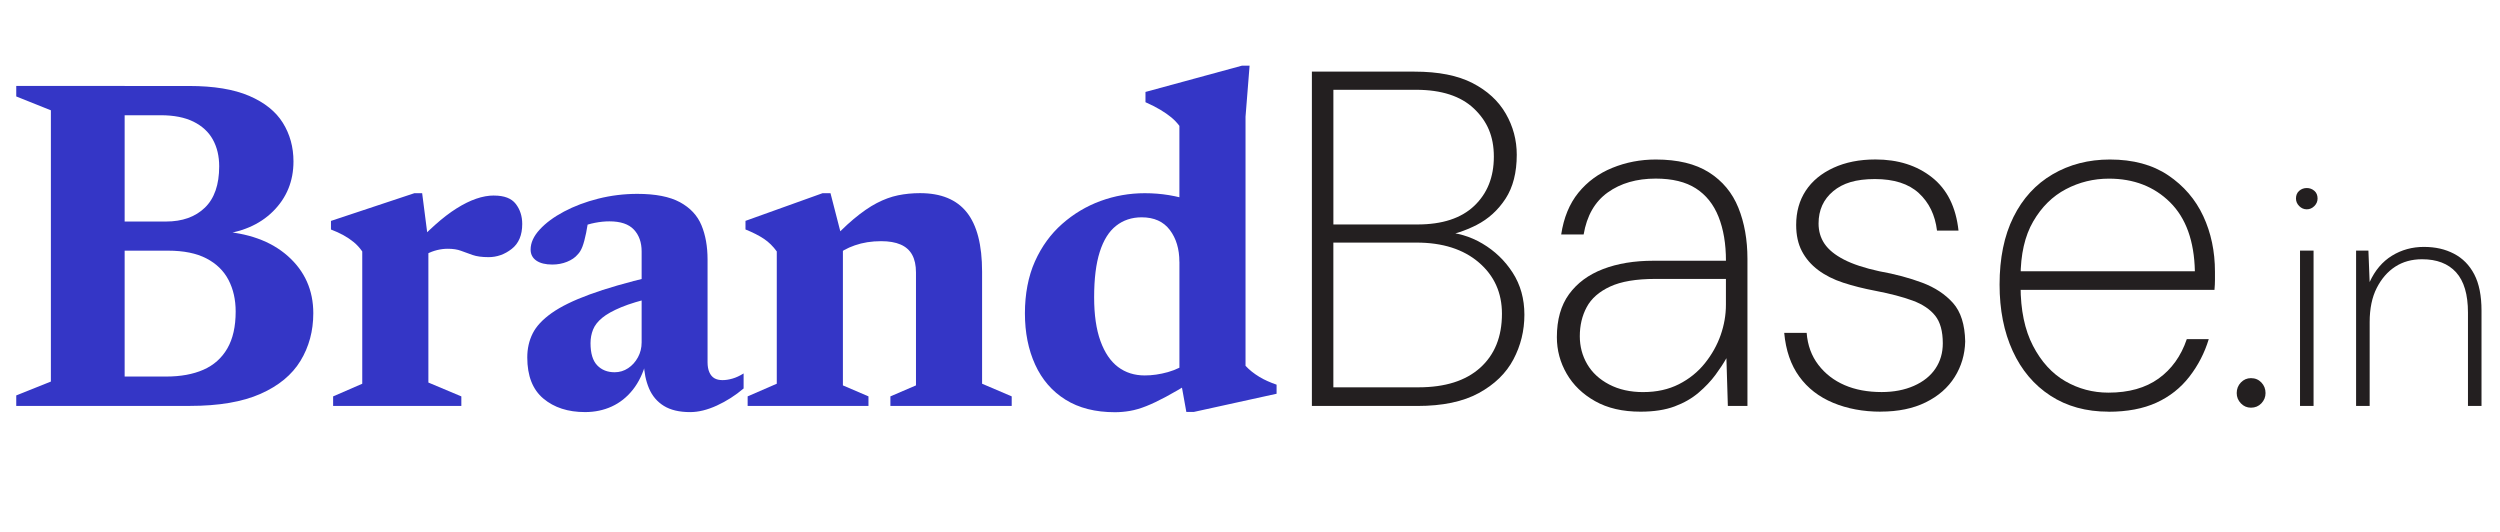
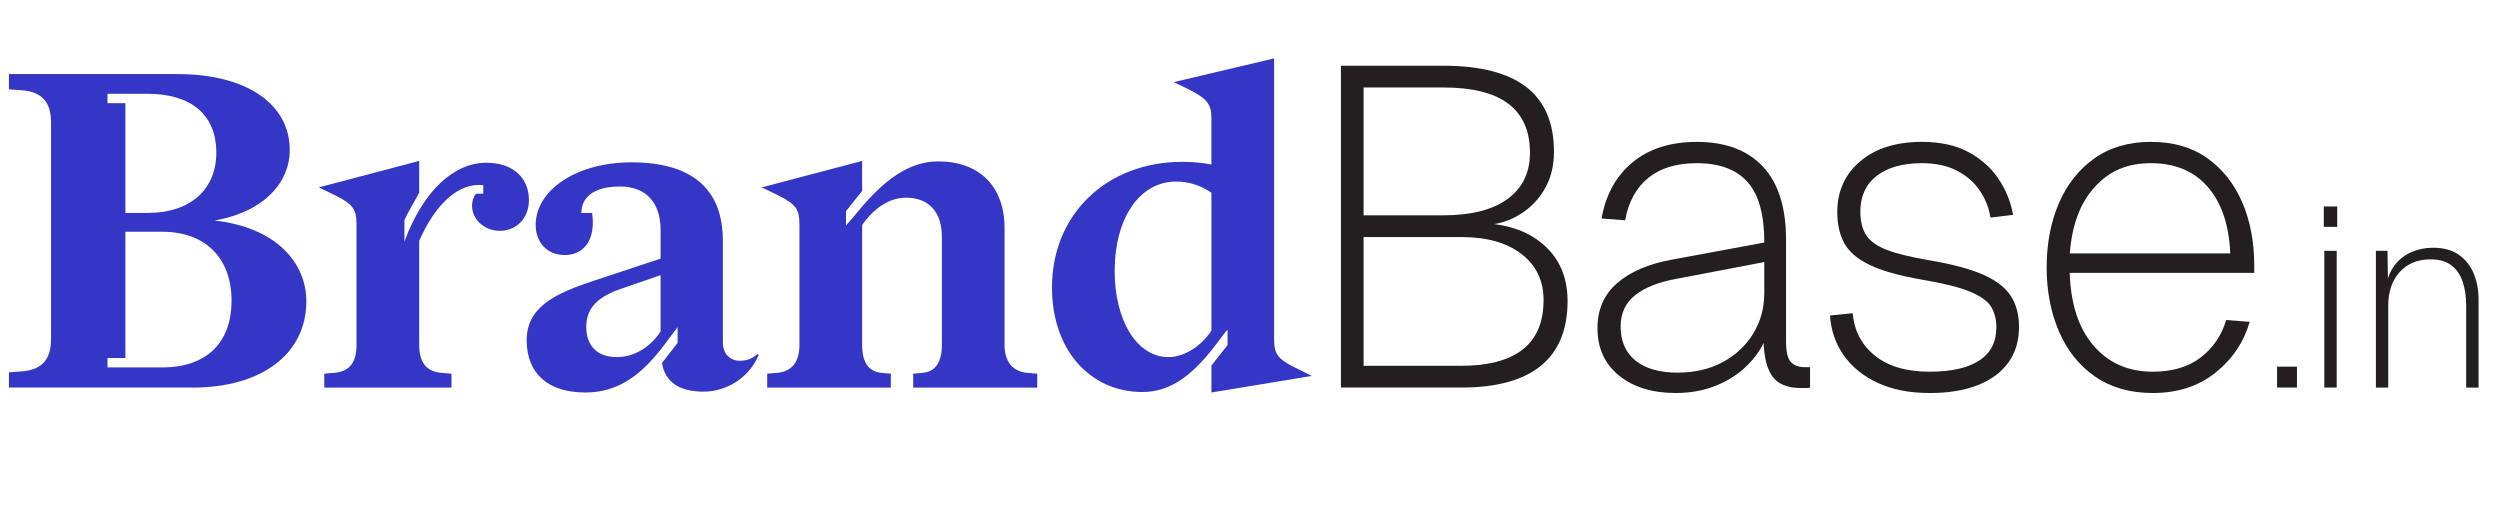
- <svg xmlns="http://www.w3.org/2000/svg" id="Layer_1" viewBox="0 0 972.32 206.55">
+ <svg xmlns="http://www.w3.org/2000/svg" id="Layer_1" viewBox="0 0 1036.86 209.22">
  <defs>
    <style>.cls-1{fill:#231f20;}.cls-2{fill:#3436c6;}</style>
  </defs>
-   <path class="cls-2" d="M6.32,157.88v-4.09l13.47-5.39V42.9l-13.47-5.39v-4.09h42.16v124.45H6.32ZM35.48,44.86l1.21-11.42h36.87c9.6,0,17.38,1.29,23.36,3.85,5.97,2.57,10.34,6.07,13.09,10.49,2.75,4.43,4.13,9.43,4.13,15,0,7.68-2.65,14.15-7.94,19.41-5.29,5.26-12.46,8.3-21.5,9.1l.28-1.39c11.39.62,20.39,3.85,26.98,9.7,6.59,5.85,9.89,13.27,9.89,22.24,0,6.87-1.66,13.03-4.97,18.48-3.31,5.45-8.5,9.74-15.56,12.86-7.06,3.13-16.22,4.69-27.49,4.69h-37.06l-1.49-11.42h29.35c5.63,0,10.46-.88,14.49-2.65,4.02-1.76,7.12-4.52,9.29-8.27,2.17-3.75,3.25-8.53,3.25-14.35,0-4.64-.93-8.74-2.79-12.31-1.86-3.56-4.72-6.35-8.59-8.36-3.87-2.01-8.84-3.02-14.91-3.02h-30.18l.28-11.33h29.07c6.38,0,11.42-1.8,15.14-5.39,3.71-3.59,5.57-8.95,5.57-16.07,0-3.96-.82-7.43-2.46-10.4-1.64-2.97-4.15-5.29-7.52-6.97-3.38-1.67-7.63-2.51-12.77-2.51h-27.03Z" />
-   <path class="cls-2" d="M166.61,93.89v54.89l12.82,5.39v3.71h-49.87v-3.71l11.33-4.92v-51.45c-.99-1.42-2.09-2.63-3.3-3.62-1.21-.99-2.54-1.89-3.99-2.69-1.46-.8-3.08-1.55-4.88-2.23v-3.34l32.41-10.77h3.06l2.41,18.76ZM192.15,76.06c3.96,0,6.78,1.08,8.45,3.25,1.67,2.17,2.51,4.77,2.51,7.8,0,4.33-1.36,7.57-4.09,9.7-2.73,2.14-5.73,3.2-9.01,3.2-2.54,0-4.61-.28-6.22-.84-1.61-.56-3.11-1.1-4.5-1.63-1.39-.53-3.11-.79-5.15-.79-1.36,0-2.74.17-4.13.51-1.39.34-2.74.85-4.04,1.53-1.3.68-2.57,1.58-3.81,2.69l-2.23-4.83c3.28-3.53,6.38-6.59,9.29-9.19,2.91-2.6,5.7-4.74,8.36-6.41,2.66-1.67,5.2-2.93,7.62-3.76,2.41-.84,4.74-1.25,6.97-1.25Z" />
-   <path class="cls-2" d="M253.54,107.54l.56,8.17c-5.08,1.18-9.23,2.43-12.44,3.76-3.22,1.33-5.7,2.71-7.43,4.13-1.73,1.42-2.93,2.96-3.58,4.6-.65,1.64-.98,3.39-.98,5.25,0,3.96.87,6.84,2.6,8.64,1.73,1.8,3.99,2.69,6.78,2.69,1.92,0,3.67-.53,5.25-1.58,1.58-1.05,2.85-2.46,3.81-4.23.96-1.76,1.44-3.7,1.44-5.8v-35.38c0-3.53-1.01-6.36-3.02-8.5-2.01-2.14-5.19-3.2-9.52-3.2-1.8,0-3.65.19-5.57.56-1.92.37-3.68.9-5.29,1.58l3.16-6.32c-.43,3.53-.88,6.42-1.35,8.68-.46,2.26-.94,4.04-1.44,5.34-.5,1.3-1.11,2.32-1.86,3.06-.99,1.18-2.37,2.12-4.13,2.83-1.76.71-3.67,1.07-5.71,1.07-2.66,0-4.74-.51-6.22-1.53s-2.23-2.46-2.23-4.32c0-2.6,1.18-5.19,3.53-7.75,2.35-2.57,5.51-4.91,9.47-7.01,3.96-2.1,8.4-3.78,13.33-5.02,4.92-1.24,9.98-1.86,15.18-1.86,7.06,0,12.58,1.08,16.58,3.25,3.99,2.17,6.78,5.15,8.36,8.96,1.58,3.81,2.37,8.25,2.37,13.33v39.94c0,1.55.23,2.85.7,3.9.46,1.05,1.11,1.83,1.95,2.32.84.5,1.9.74,3.2.74,1.18,0,2.46-.2,3.85-.6,1.39-.4,2.83-1.07,4.32-2v5.85c-3.22,2.72-6.69,4.94-10.4,6.64s-7.18,2.55-10.4,2.55c-4.21,0-7.62-.81-10.22-2.42-2.6-1.61-4.52-3.87-5.76-6.78-1.24-2.91-1.92-6.22-2.04-9.94l.93-.37c-1.18,4.33-2.91,7.94-5.2,10.82-2.29,2.88-5.02,5.05-8.17,6.5s-6.63,2.18-10.4,2.18c-6.63,0-12.03-1.75-16.21-5.25-4.18-3.5-6.27-8.84-6.27-16.02,0-3.4.7-6.5,2.09-9.29s3.85-5.43,7.38-7.94c3.53-2.51,8.45-4.92,14.77-7.24,6.31-2.32,14.4-4.66,24.24-7.01Z" />
-   <path class="cls-2" d="M327.83,93.89v56l9.94,4.27v3.71h-46.99v-3.71l11.33-4.92v-51.45c-1.43-1.98-3.08-3.61-4.97-4.88-1.89-1.27-4.29-2.49-7.2-3.67v-3.34l30-10.77h3.06l4.83,18.76ZM346.31,154.16l9.94-4.27v-43.93c0-2.79-.5-5.08-1.49-6.87-.99-1.79-2.49-3.13-4.5-3.99-2.01-.87-4.54-1.3-7.57-1.3-3.71,0-7.12.54-10.22,1.62-3.1,1.08-5.54,2.46-7.34,4.13l-3.81-3.81c3.9-4.33,7.46-7.85,10.68-10.54,3.22-2.69,6.22-4.77,9.01-6.22,2.79-1.45,5.54-2.46,8.27-3.02,2.72-.56,5.57-.84,8.54-.84,8.17,0,14.24,2.49,18.2,7.48,3.96,4.98,5.94,12.68,5.94,23.08v43.56l11.52,4.92v3.71h-47.18v-3.71Z" />
-   <path class="cls-2" d="M458.69,101.79c0-4.95-1.24-9.07-3.71-12.35-2.48-3.28-6.13-4.92-10.96-4.92-3.84,0-7.15,1.1-9.94,3.3-2.79,2.2-4.91,5.59-6.36,10.17-1.46,4.58-2.18,10.46-2.18,17.65,0,6.81.82,12.48,2.46,17,1.64,4.52,3.92,7.88,6.83,10.08,2.91,2.2,6.38,3.3,10.4,3.3,2.91,0,5.91-.43,9.01-1.3,3.1-.87,6.07-2.32,8.92-4.37v8.36c-3.65,2.23-6.89,4.1-9.71,5.62-2.82,1.52-5.36,2.72-7.62,3.62-2.26.9-4.38,1.52-6.36,1.86-1.98.34-3.93.51-5.85.51-7.62,0-14.02-1.63-19.22-4.88-5.2-3.25-9.13-7.79-11.79-13.61-2.66-5.82-3.99-12.48-3.99-19.97s1.3-14.41,3.9-20.2c2.6-5.79,6.13-10.65,10.59-14.58,4.46-3.93,9.44-6.9,14.95-8.92,5.51-2.01,11.24-3.02,17.18-3.02,3.22,0,6.33.25,9.33.74,3,.5,6.11,1.25,9.33,2.28,3.22,1.02,6.75,2.4,10.59,4.13l-15.79,1.86v-35.2c-.93-1.24-2-2.35-3.2-3.34-1.21-.99-2.62-1.96-4.23-2.93-1.61-.96-3.53-1.93-5.76-2.93v-3.99l37.52-10.22h2.97l-1.58,19.87v96.86c.74.81,1.56,1.56,2.46,2.28.9.71,1.86,1.38,2.88,2,1.02.62,2.09,1.18,3.21,1.67,1.11.5,2.29.96,3.53,1.39v3.53l-32.13,7.06h-2.97l-2.69-14.95v-43.46Z" />
-   <path class="cls-1" d="M510.23,157.88V27.86h39.93c9.29,0,16.81,1.49,22.57,4.46,5.76,2.97,10.06,6.94,12.91,11.89,2.85,4.95,4.27,10.28,4.27,15.97,0,6.94-1.46,12.63-4.36,17.09-2.91,4.46-6.66,7.87-11.24,10.22-4.58,2.35-9.41,3.9-14.49,4.64l1.3-1.86c5.45.12,10.59,1.61,15.42,4.46,4.83,2.85,8.76,6.63,11.79,11.33,3.03,4.71,4.55,10.16,4.55,16.35s-1.42,11.98-4.27,17.37c-2.85,5.39-7.34,9.75-13.47,13.1-6.13,3.34-14.09,5.01-23.87,5.01h-41.05ZM518.59,87.3h32.69c9.66,0,17.02-2.41,22.1-7.24,5.08-4.83,7.62-11.21,7.62-19.13s-2.57-13.77-7.71-18.67c-5.14-4.89-12.66-7.34-22.57-7.34h-32.13v52.38ZM518.59,150.64h33.06c10.4,0,18.42-2.54,24.05-7.62,5.63-5.08,8.45-12.07,8.45-20.99,0-8.17-3-14.83-9.01-19.97-6.01-5.14-14.09-7.71-24.24-7.71h-32.32v56.28Z" />
-   <path class="cls-1" d="M638.02,160.11c-6.94,0-12.82-1.36-17.65-4.09-4.83-2.72-8.51-6.28-11.05-10.68-2.54-4.39-3.81-9.13-3.81-14.21,0-6.81,1.58-12.38,4.74-16.72,3.16-4.33,7.55-7.58,13.19-9.75,5.63-2.17,12.17-3.25,19.6-3.25h28.23c0-6.56-.96-12.26-2.88-17.09-1.92-4.83-4.86-8.51-8.82-11.05-3.96-2.54-9.17-3.81-15.6-3.81-7.43,0-13.65,1.8-18.67,5.39-5.02,3.59-8.14,9.04-9.38,16.35h-8.73c.99-6.56,3.22-11.98,6.69-16.25,3.47-4.27,7.86-7.49,13.19-9.66,5.32-2.17,10.96-3.25,16.9-3.25,8.54,0,15.45,1.67,20.71,5.01,5.26,3.34,9.07,7.93,11.42,13.75,2.35,5.82,3.53,12.44,3.53,19.87v57.21h-7.62l-.56-18.57c-1.11,1.98-2.54,4.15-4.27,6.5-1.74,2.35-3.9,4.64-6.5,6.87-2.6,2.23-5.73,4.03-9.38,5.39-3.65,1.36-8.08,2.04-13.28,2.04ZM639.13,152.49c5.2,0,9.81-1.02,13.84-3.06,4.02-2.04,7.4-4.77,10.12-8.17,2.72-3.4,4.77-7.06,6.13-10.96,1.36-3.9,2.04-7.83,2.04-11.79v-10.03h-27.49c-7.43,0-13.28.99-17.55,2.97-4.27,1.98-7.31,4.64-9.1,7.99-1.8,3.34-2.69,7.12-2.69,11.33,0,3.96.96,7.59,2.88,10.87,1.92,3.28,4.77,5.92,8.54,7.89,3.78,1.98,8.2,2.97,13.28,2.97Z" />
-   <path class="cls-1" d="M731.45,160.11c-6.81,0-12.97-1.15-18.48-3.44-5.51-2.29-9.91-5.69-13.19-10.22-3.28-4.52-5.23-10.18-5.85-17h8.73c.37,4.83,1.89,8.98,4.55,12.45,2.66,3.47,6.07,6.1,10.22,7.89,4.15,1.8,8.95,2.69,14.4,2.69,4.7,0,8.88-.8,12.54-2.41,3.65-1.61,6.44-3.84,8.36-6.69,1.92-2.85,2.88-6.13,2.88-9.84,0-4.71-.99-8.29-2.97-10.77-1.98-2.48-4.89-4.43-8.73-5.85-3.84-1.42-8.67-2.69-14.49-3.81-4.58-.87-8.76-1.92-12.54-3.16-3.78-1.24-7.03-2.88-9.75-4.92-2.72-2.04-4.83-4.49-6.32-7.34-1.49-2.85-2.23-6.25-2.23-10.22,0-5.08,1.24-9.5,3.71-13.28,2.48-3.78,6.07-6.75,10.77-8.92,4.7-2.17,10.15-3.25,16.34-3.25,8.79,0,16.13,2.32,22.01,6.97,5.88,4.64,9.32,11.55,10.31,20.71h-8.36c-.74-6.07-3.1-10.93-7.06-14.58-3.96-3.65-9.66-5.48-17.09-5.48s-12.48,1.58-16.25,4.74c-3.78,3.16-5.67,7.34-5.67,12.54,0,2.97.77,5.6,2.32,7.89,1.55,2.29,4.05,4.34,7.52,6.13,3.46,1.8,8.05,3.31,13.75,4.55,6.19,1.11,11.76,2.6,16.72,4.46,4.95,1.86,8.94,4.49,11.98,7.89,3.03,3.41,4.61,8.39,4.74,14.95-.12,5.08-1.49,9.69-4.09,13.84-2.6,4.15-6.35,7.43-11.24,9.84-4.89,2.42-10.74,3.62-17.55,3.62Z" />
-   <path class="cls-1" d="M820.04,160.11c-8.67,0-16.19-2.07-22.57-6.22-6.38-4.15-11.27-9.94-14.67-17.37-3.41-7.43-5.11-16.04-5.11-25.82,0-10.28,1.79-19.04,5.39-26.28,3.59-7.24,8.67-12.78,15.23-16.62,6.56-3.84,13.99-5.76,22.29-5.76,9.04,0,16.59,2.04,22.66,6.13,6.07,4.09,10.62,9.38,13.65,15.88,3.03,6.5,4.55,13.72,4.55,21.64v3.25c0,1.05-.06,2.32-.19,3.81h-77.83v-7.24h70.21c-.25-11.76-3.47-20.71-9.66-26.84-6.19-6.13-14.12-9.19-23.77-9.19-5.94,0-11.52,1.36-16.72,4.09-5.2,2.73-9.44,6.9-12.72,12.54-3.28,5.64-4.92,12.85-4.92,21.64v3.53c0,9.29,1.61,17.03,4.83,23.22,3.22,6.19,7.4,10.77,12.54,13.75,5.14,2.97,10.74,4.46,16.81,4.46,7.92,0,14.42-1.83,19.5-5.48,5.08-3.65,8.73-8.76,10.96-15.32h8.54c-1.61,5.33-4.12,10.19-7.52,14.58-3.41,4.4-7.68,7.77-12.82,10.12-5.14,2.35-11.36,3.53-18.67,3.53Z" />
-   <path class="cls-1" d="M875.46,158.56c-1.53,0-2.84-.56-3.92-1.69-1.08-1.12-1.62-2.45-1.62-3.99,0-1.62.54-2.99,1.62-4.12,1.08-1.12,2.38-1.69,3.92-1.69,1.62,0,2.97.56,4.05,1.69,1.08,1.13,1.62,2.5,1.62,4.12,0,1.53-.54,2.86-1.62,3.99s-2.43,1.69-4.05,1.69Z" />
-   <path class="cls-1" d="M897.17,81.41c-1.12,0-2.1-.42-2.94-1.26-.84-.84-1.26-1.82-1.26-2.94,0-1.28.42-2.28,1.26-3s1.82-1.08,2.94-1.08,2.1.36,2.94,1.08,1.26,1.72,1.26,3c0,1.12-.42,2.1-1.26,2.94-.84.84-1.82,1.26-2.94,1.26ZM894.54,157.88v-60.41h5.27v60.41h-5.27Z" />
-   <path class="cls-1" d="M916.35,157.88v-60.41h4.79l.48,12.23c2.08-4.55,4.97-7.97,8.69-10.25,3.71-2.28,7.85-3.42,12.4-3.42s8.29.88,11.69,2.64c3.39,1.76,6.03,4.43,7.91,8.03,1.88,3.6,2.82,8.31,2.82,14.14v37.04h-5.27v-36.32c0-7.03-1.54-12.24-4.61-15.64-3.08-3.4-7.49-5.09-13.24-5.09-4,0-7.47.96-10.43,2.88-2.96,1.92-5.35,4.67-7.19,8.27-1.84,3.6-2.76,8.03-2.76,13.3v32.6h-5.27Z" />
+   <path class="cls-2" d="M79.87,160.74H3.71v-6.32l5.02-.37c8.73-.56,12.44-5.02,12.44-13.37V50.78c0-8.36-3.71-12.82-12.44-13.37l-5.02-.37v-6.31h70.03c28.05,0,46.44,12.07,46.44,31.58,0,13-10.22,25.45-31.21,29.16,25.45,2.79,38.08,17.46,38.08,33.43,0,22.1-18.76,35.85-47.18,35.85ZM89.71,63.22c0-15.6-10.4-24.33-28.6-24.33h-16.53v3.9h7.43v45.51h9.29c18.02,0,28.42-10.03,28.42-25.08ZM96.03,124.71c0-17.46-10.59-28.6-28.79-28.6h-15.23v52.38h-7.43v3.9h22.66c18.2,0,28.79-10.03,28.79-27.68Z" />
+   <path class="cls-2" d="M139.12,81.05l-6.87-3.34,41.61-10.96v13.19c-.93,1.67-5.39,9.47-6.13,11.33v8.92c7.99-21.55,20.8-32.69,33.99-32.69,11.7,0,17.65,6.87,17.65,15.42,0,7.99-5.57,12.82-12.07,12.82s-11.52-4.83-11.52-10.4c0-2.04.93-4.64,1.86-5.02h2.79v-3.53c-10.22-1.11-19.69,7.62-26.56,23.03v43.28c0,7.06,2.79,10.96,9.1,11.52l4.27.37v5.76h-52.75v-5.76l4.27-.37c6.32-.56,9.1-4.46,9.1-11.52v-50.15c0-5.94-1.3-8.17-8.73-11.89Z" />
+   <path class="cls-2" d="M281.03,142.17v-6.5l-5.57,7.43c-9.1,12.07-18.76,19.69-32.69,19.69-15.42,0-24.33-7.8-24.33-21.73s12.26-19.5,28.05-24.7l27.49-9.1v-11.89c0-10.4-5.2-18.02-16.9-18.02s-15.97,5.2-15.97,10.96h4.46c1.67,11.52-3.71,17.46-11.33,17.46s-12.07-5.57-12.07-12.44c0-14.49,16.9-26,39.75-26,26,0,37.89,11.89,37.89,32.51v42.16c0,4.83,2.97,7.62,7.06,7.62,2.04,0,4.64-.37,7.24-2.79l.56.37c-4.46,10.4-14.3,15.23-22.85,15.23-10.03,0-15.97-3.9-17.27-11.89l6.5-8.36ZM255.77,148.11c7.06,0,13.75-3.9,18.2-10.59v-23.4l-16.16,5.57c-10.4,3.53-14.67,8.36-14.67,15.97s4.46,12.44,12.63,12.44Z" />
+   <path class="cls-2" d="M322.82,81.05l-6.87-3.34,41.61-10.96v12.45l-6.69,8.36v5.94l2.79-3.16c10.03-12.44,20.99-23.4,35.48-23.4,16.9,0,27.49,10.22,27.49,27.68v48.48c0,7.06,3.53,10.96,9.29,11.52l4.27.37v5.76h-51.45v-5.76l4.09-.37c5.2-.56,7.8-4.46,7.8-11.52v-44.95c0-10.4-5.57-16.16-14.86-16.16-7.06,0-13.37,4.46-18.2,11.33v49.78c0,7.06,2.6,10.96,7.8,11.52l4.09.37v5.76h-51.27v-5.76l4.27-.37c5.76-.56,9.1-4.27,9.1-11.52v-50.15c0-5.94-1.3-8.17-8.73-11.89Z" />
+   <path class="cls-2" d="M436.3,119.32c0-30.65,22.85-52.19,54.05-52.19,4.46,0,8.36.37,12.07,1.11v-19.13c0-5.94-1.67-8.17-9.84-12.26l-5.76-2.79,41.61-9.84v116.46c0,5.94,1.3,8.17,8.92,11.89l6.69,3.34-41.61,6.87v-11.14l6.69-8.54v-6.32l-.74.74-2.97,3.9c-9.84,13.37-19.32,21.17-31.58,21.17-21.73,0-37.52-17.46-37.52-43.28ZM484.6,148.11c6.32,0,13.37-4.27,17.83-10.96v-57.21c-4.27-2.97-9.29-4.64-14.67-4.64-15.05,0-25.45,15.05-25.45,37.15,0,20.62,9.29,35.66,22.29,35.66Z" />
+   <path class="cls-1" d="M556.14,160.74V27.26h42.49c15.29,0,26.76,2.95,34.4,8.84,7.64,5.89,11.47,14.85,11.47,26.88,0,6.02-1.38,11.31-4.14,15.89-2.76,4.58-6.52,8.18-11.28,10.81-4.76,2.63-10.4,3.95-16.92,3.95v-1.13c11.66,0,20.9,2.91,27.73,8.74,6.83,5.83,10.25,13.69,10.25,23.59,0,11.91-3.7,20.87-11.09,26.88-7.4,6.02-18.36,9.02-32.9,9.02h-50.01ZM565.54,89.3h33.09c11.53,0,20.4-2.26,26.6-6.77s9.31-10.9,9.31-19.18c0-9.02-2.98-15.79-8.93-20.3-5.95-4.51-14.95-6.77-26.98-6.77h-33.09v53.02ZM565.54,151.71h40.61c11.15,0,19.61-2.26,25.38-6.77,5.76-4.51,8.65-11.34,8.65-20.49,0-8.02-3.04-14.38-9.12-19.08-6.08-4.7-14.38-7.05-24.91-7.05h-40.61v53.39Z" />
+   <path class="cls-1" d="M695.07,163c-9.78,0-17.64-2.41-23.59-7.24-5.95-4.82-8.93-11.37-8.93-19.65,0-7.77,2.73-14.01,8.18-18.71s12.94-7.93,22.47-9.68l38.54-7.14c0-11.53-2.32-19.9-6.96-25.1-4.64-5.2-11.66-7.8-21.06-7.8-8.4,0-15.1,2.04-20.12,6.11-5.01,4.07-8.21,9.94-9.59,17.58l-9.78-.75c1.75-9.9,6.05-17.67,12.88-23.31,6.83-5.64,15.7-8.46,26.6-8.46,11.91,0,21.06,3.42,27.45,10.25,6.39,6.83,9.59,16.95,9.59,30.36v42.11c0,4.26.66,7.11,1.97,8.55,1.32,1.44,3.29,2.16,5.92,2.16h2.07v8.46c-.5.12-1.07.19-1.69.19h-2.07c-3.38,0-6.24-.63-8.55-1.88-2.32-1.25-4.07-3.51-5.26-6.77-1.19-3.26-1.79-7.83-1.79-13.72l1.5.19c-1.38,4.26-3.85,8.27-7.43,12.03s-7.96,6.74-13.16,8.93c-5.2,2.19-10.94,3.29-17.2,3.29ZM695.82,154.54c7.02,0,13.22-1.44,18.61-4.32,5.39-2.88,9.62-6.83,12.69-11.84,3.07-5.01,4.61-10.65,4.61-16.92v-12.78l-36.47,6.96c-7.52,1.38-13.25,3.67-17.2,6.86s-5.92,7.49-5.92,12.88c0,6.14,2.07,10.87,6.2,14.19,4.14,3.32,9.96,4.98,17.48,4.98Z" />
+   <path class="cls-1" d="M800.35,163c-8.4,0-15.6-1.41-21.62-4.23-6.02-2.82-10.72-6.64-14.1-11.47-3.38-4.82-5.26-10.31-5.64-16.45l9.4-.94c.63,7.27,3.7,13.13,9.21,17.58,5.51,4.45,13.1,6.67,22.75,6.67,8.9,0,15.73-1.53,20.49-4.61,4.76-3.07,7.14-7.68,7.14-13.82,0-3.26-.72-6.08-2.16-8.46-1.44-2.38-4.36-4.48-8.74-6.3-4.39-1.82-11.03-3.48-19.93-4.98-9.4-1.63-16.64-3.67-21.71-6.11-5.08-2.44-8.59-5.45-10.53-9.02-1.95-3.57-2.91-7.86-2.91-12.88,0-8.65,3.16-15.67,9.49-21.06,6.33-5.39,14.88-8.08,25.66-8.08,7.52,0,13.88,1.38,19.08,4.14,5.2,2.76,9.37,6.42,12.5,11,3.13,4.58,5.2,9.62,6.2,15.13l-9.4,1.13c-.63-4.01-2.1-7.74-4.42-11.19-2.32-3.45-5.48-6.2-9.49-8.27-4.01-2.07-8.84-3.1-14.48-3.1-8.02,0-14.29,1.76-18.8,5.26-4.51,3.51-6.77,8.46-6.77,14.85,0,4.01.81,7.27,2.44,9.78,1.63,2.51,4.51,4.54,8.65,6.11,4.14,1.57,9.9,2.98,17.3,4.23,9.65,1.63,17.17,3.64,22.56,6.02,5.39,2.38,9.21,5.33,11.47,8.84,2.26,3.51,3.38,7.77,3.38,12.78,0,5.89-1.5,10.88-4.51,14.95-3.01,4.07-7.27,7.18-12.78,9.31-5.52,2.13-12.1,3.2-19.74,3.2Z" />
+   <path class="cls-1" d="M892.84,163c-9.4,0-17.39-2.29-23.97-6.86-6.58-4.57-11.56-10.81-14.95-18.71-3.38-7.9-5.08-16.73-5.08-26.51s1.66-18.58,4.98-26.41c3.32-7.83,8.21-14.07,14.66-18.71,6.45-4.64,14.32-6.96,23.59-6.96s17.08,2.26,23.41,6.77c6.33,4.51,11.15,10.62,14.48,18.33,3.32,7.71,4.98,16.45,4.98,26.23v3.01h-76.52c.38,12.91,3.67,22.97,9.87,30.17,6.2,7.21,14.38,10.81,24.53,10.81,8.15,0,14.79-1.97,19.93-5.92,5.14-3.95,8.65-9.12,10.53-15.51l9.78.75c-2.51,8.52-7.27,15.57-14.29,21.15-7.02,5.58-15.67,8.37-25.94,8.37ZM858.44,105.09h66.55c-.5-11.78-3.6-20.96-9.31-27.54-5.71-6.58-13.57-9.87-23.59-9.87s-17.3,3.29-23.31,9.87c-6.02,6.58-9.46,15.76-10.34,27.54Z" />
+   <path class="cls-1" d="M944.41,160.74v-8.67h8.24v8.67h-8.24Z" />
+   <path class="cls-1" d="M963.78,94.08v-8.45h5.56v8.45h-5.56ZM963.99,160.74v-56.71h5.14v56.71h-5.14Z" />
+   <path class="cls-1" d="M985.39,160.74v-56.71h4.82l.21,15.19-.75-.32c.5-3.57,1.67-6.54,3.53-8.93,1.85-2.39,4.15-4.19,6.9-5.4,2.75-1.21,5.76-1.82,9.04-1.82,4.28,0,7.81.96,10.59,2.89,2.78,1.93,4.85,4.51,6.21,7.76,1.35,3.25,2.03,6.87,2.03,10.86v36.49h-5.14v-33.92c0-3.85-.5-7.22-1.5-10.11-1-2.89-2.57-5.14-4.71-6.74s-4.99-2.41-8.56-2.41c-5.35,0-9.61,1.75-12.79,5.24-3.17,3.5-4.76,8.17-4.76,14.02v33.92h-5.14Z" />
</svg>
